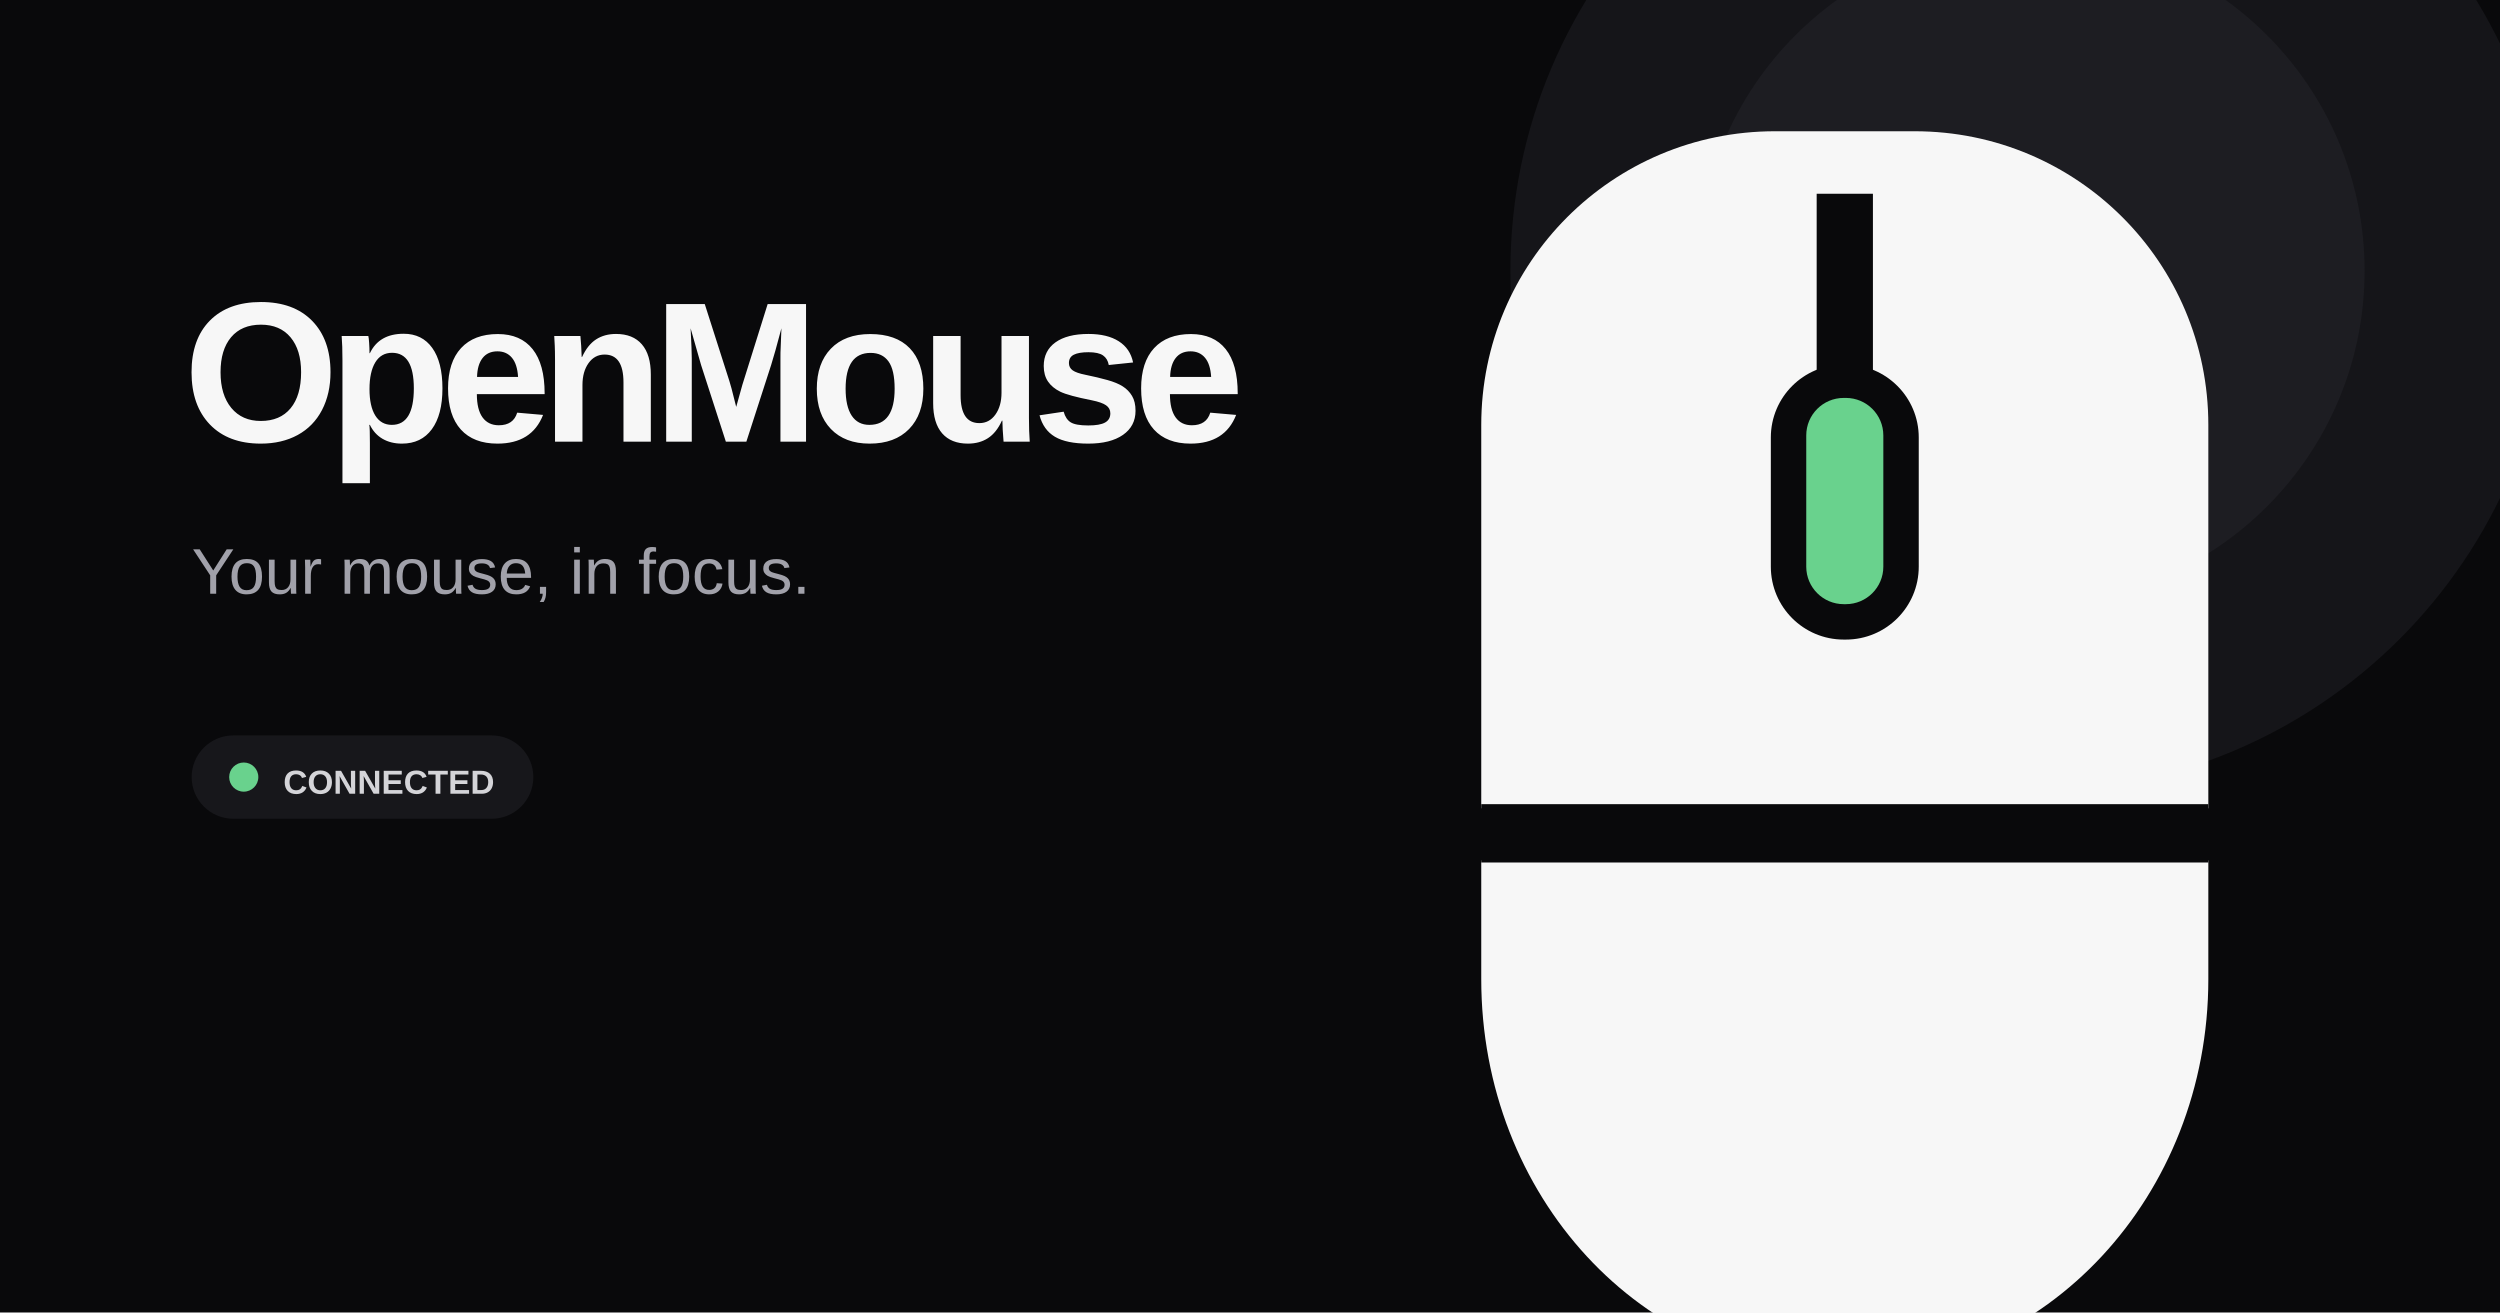
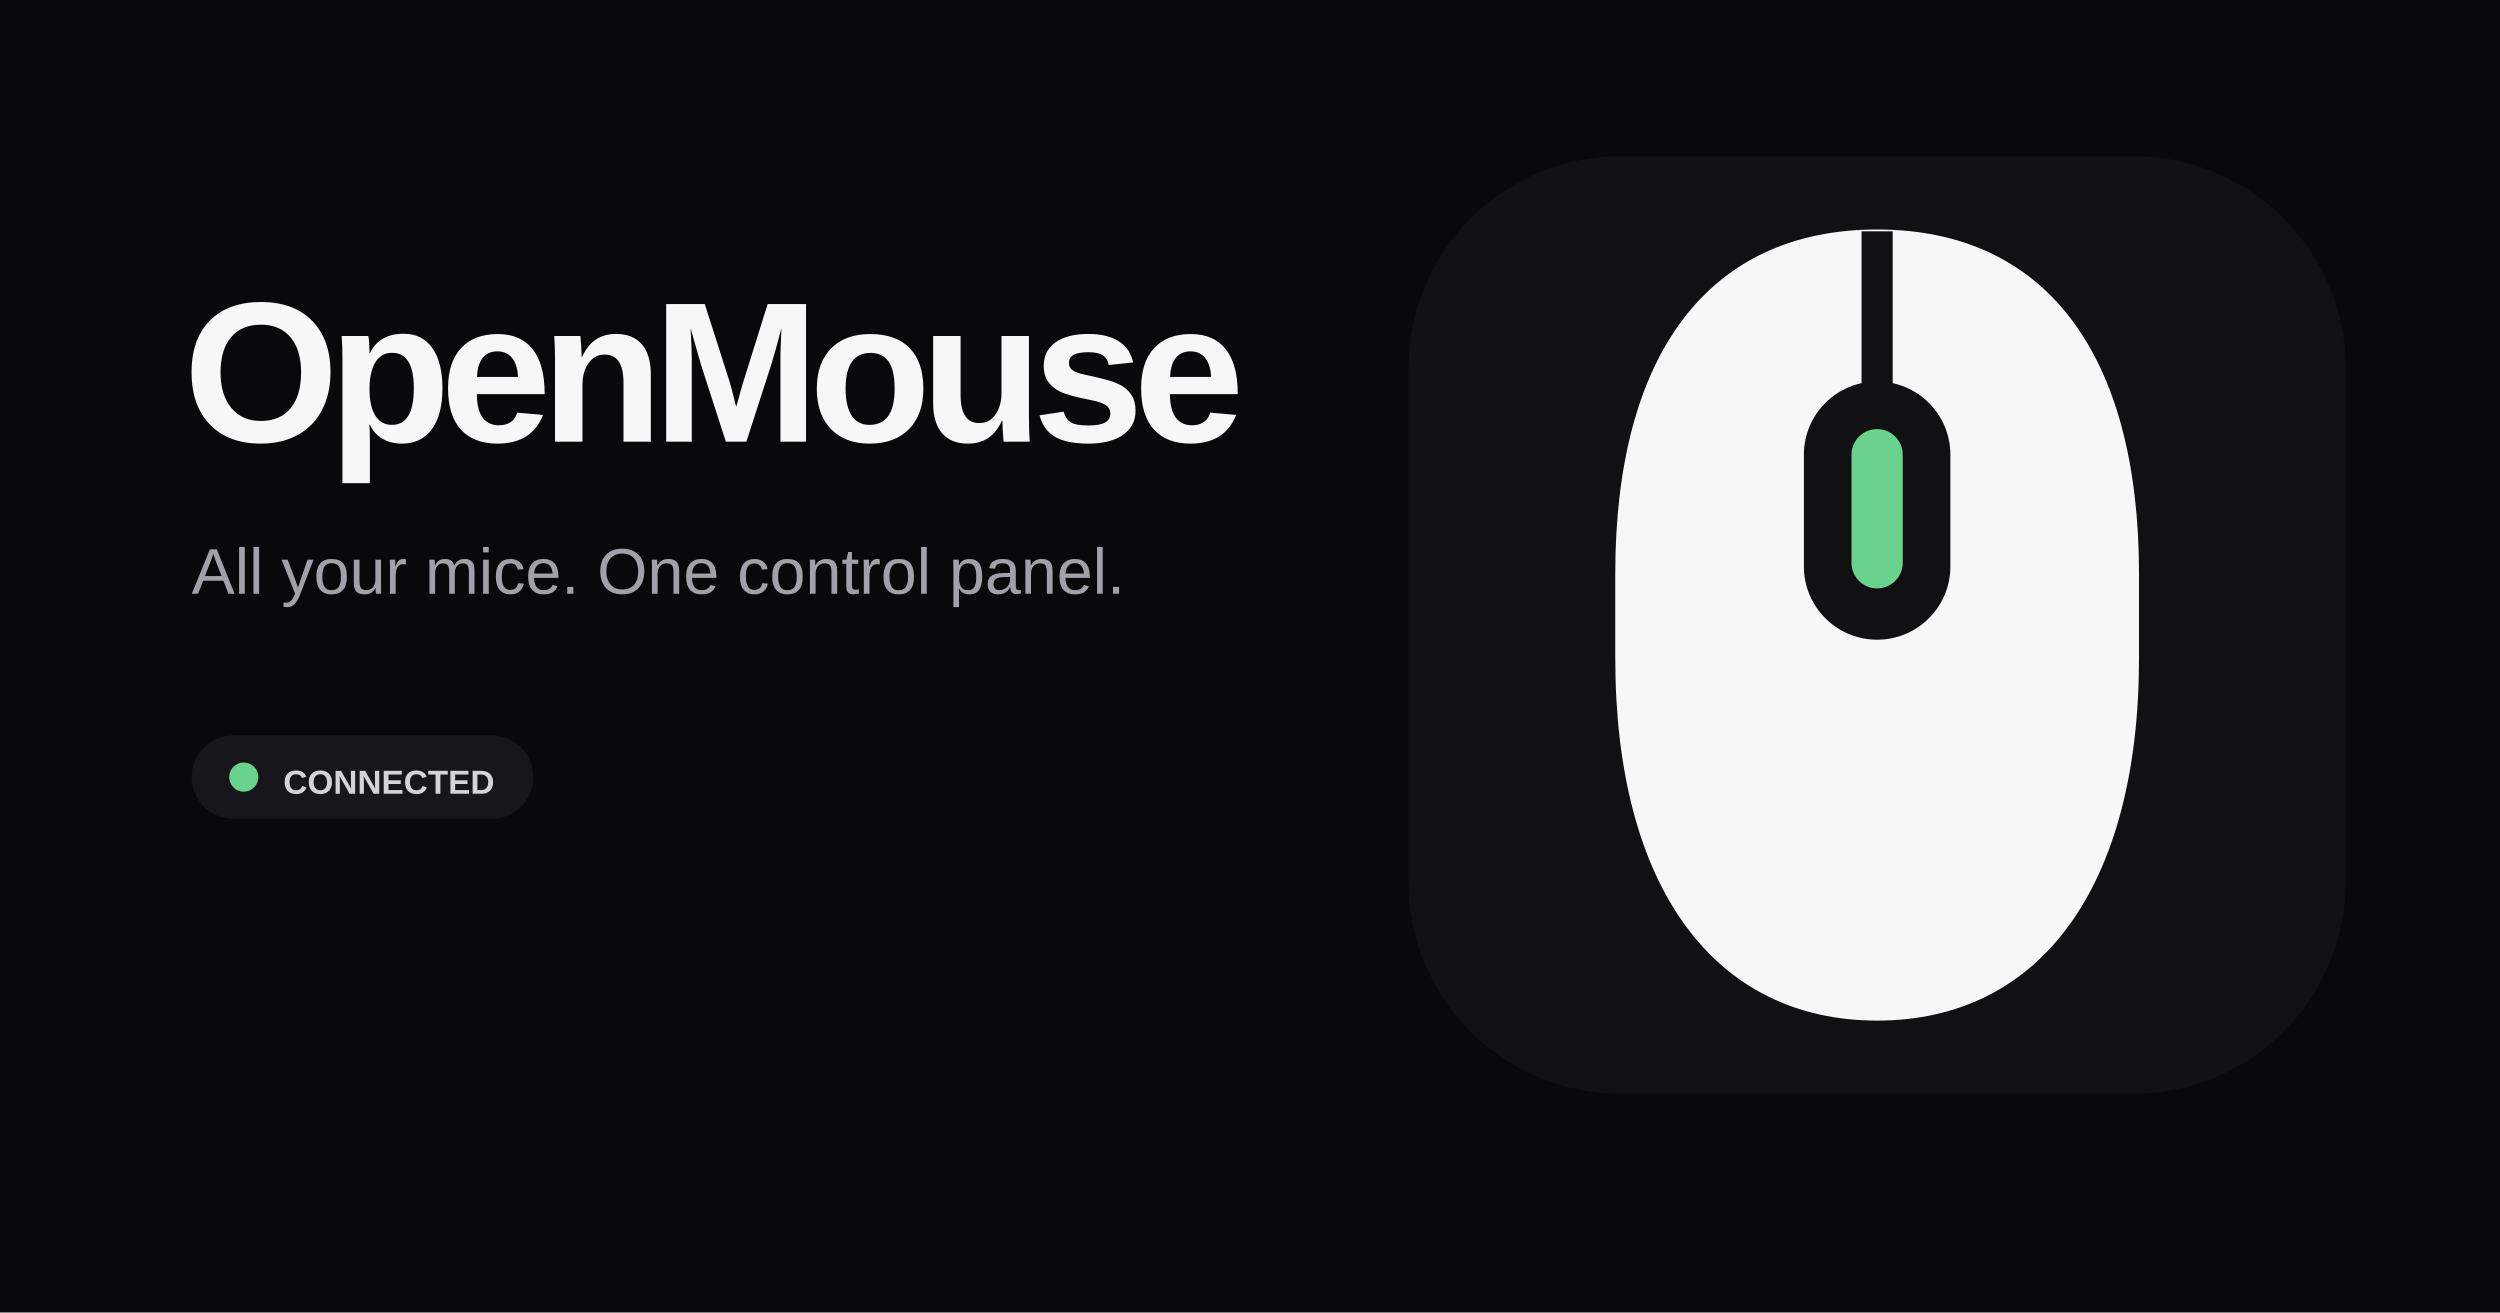
<svg xmlns="http://www.w3.org/2000/svg" width="1200" height="630" viewBox="0 0 1200 630" fill="none">
  <rect width="1200" height="630" fill="#09090B" />
-   <circle cx="975" cy="130" r="250" fill="#151519" />
-   <circle cx="975" cy="130" r="160" fill="#1D1D22" />
-   <path d="M711 204c0-78 63-141 141-141h67c78 0 141 63 141 141v184H711V204Z" fill="#F7F7F7" />
-   <path d="M711 413h349v57c0 104-78 188-175 188s-174-84-174-188v-57Z" fill="#F7F7F7" />
-   <path d="M872 93h27v161h-27z" fill="#09090B" />
-   <rect x="850" y="175" width="71" height="132" rx="35" fill="#09090B" />
-   <rect x="867" y="191" width="37" height="99" rx="18" fill="#69D28D" />
-   <path d="M711 400h349" stroke="#09090B" stroke-width="28" />
+   <rect x="676" y="75" width="450" height="450" rx="102" fill="#111114" />
+   <g transform="translate(676 75) scale(.879)">
+     <path d="M256 40c-92 0-143 68-143 188v46c0 125 54 198 143 198s143-73 143-198v-46c0-120-51-188-143-188Z" fill="#F7F7F7" />
+     <path d="M256 41v129" stroke="#111114" stroke-width="17" />
+     <rect x="216" y="123" width="80" height="141" rx="40" fill="#111114" />
+     <rect x="242" y="149" width="28" height="87" rx="14" fill="#69D28D" />
+   </g>
  <text x="88" y="212" fill="#F7F7F7" font-family="Arial, Helvetica, sans-serif" font-size="96" font-weight="700" letter-spacing="-5">OpenMouse</text>
-   <text x="92" y="285" fill="#A1A1AA" font-family="Arial, Helvetica, sans-serif" font-size="31">Your mouse, in focus.</text>
+   <text x="92" y="285" fill="#A1A1AA" font-family="Arial, Helvetica, sans-serif" font-size="31">All your mice. One control panel.</text>
  <rect x="92" y="353" width="164" height="40" rx="20" fill="#17171B" />
  <circle cx="117" cy="373" r="7" fill="#69D28D" />
  <text x="136" y="381" fill="#D4D4D8" font-family="Arial, Helvetica, sans-serif" font-size="16" font-weight="700">CONNECTED</text>
</svg>
